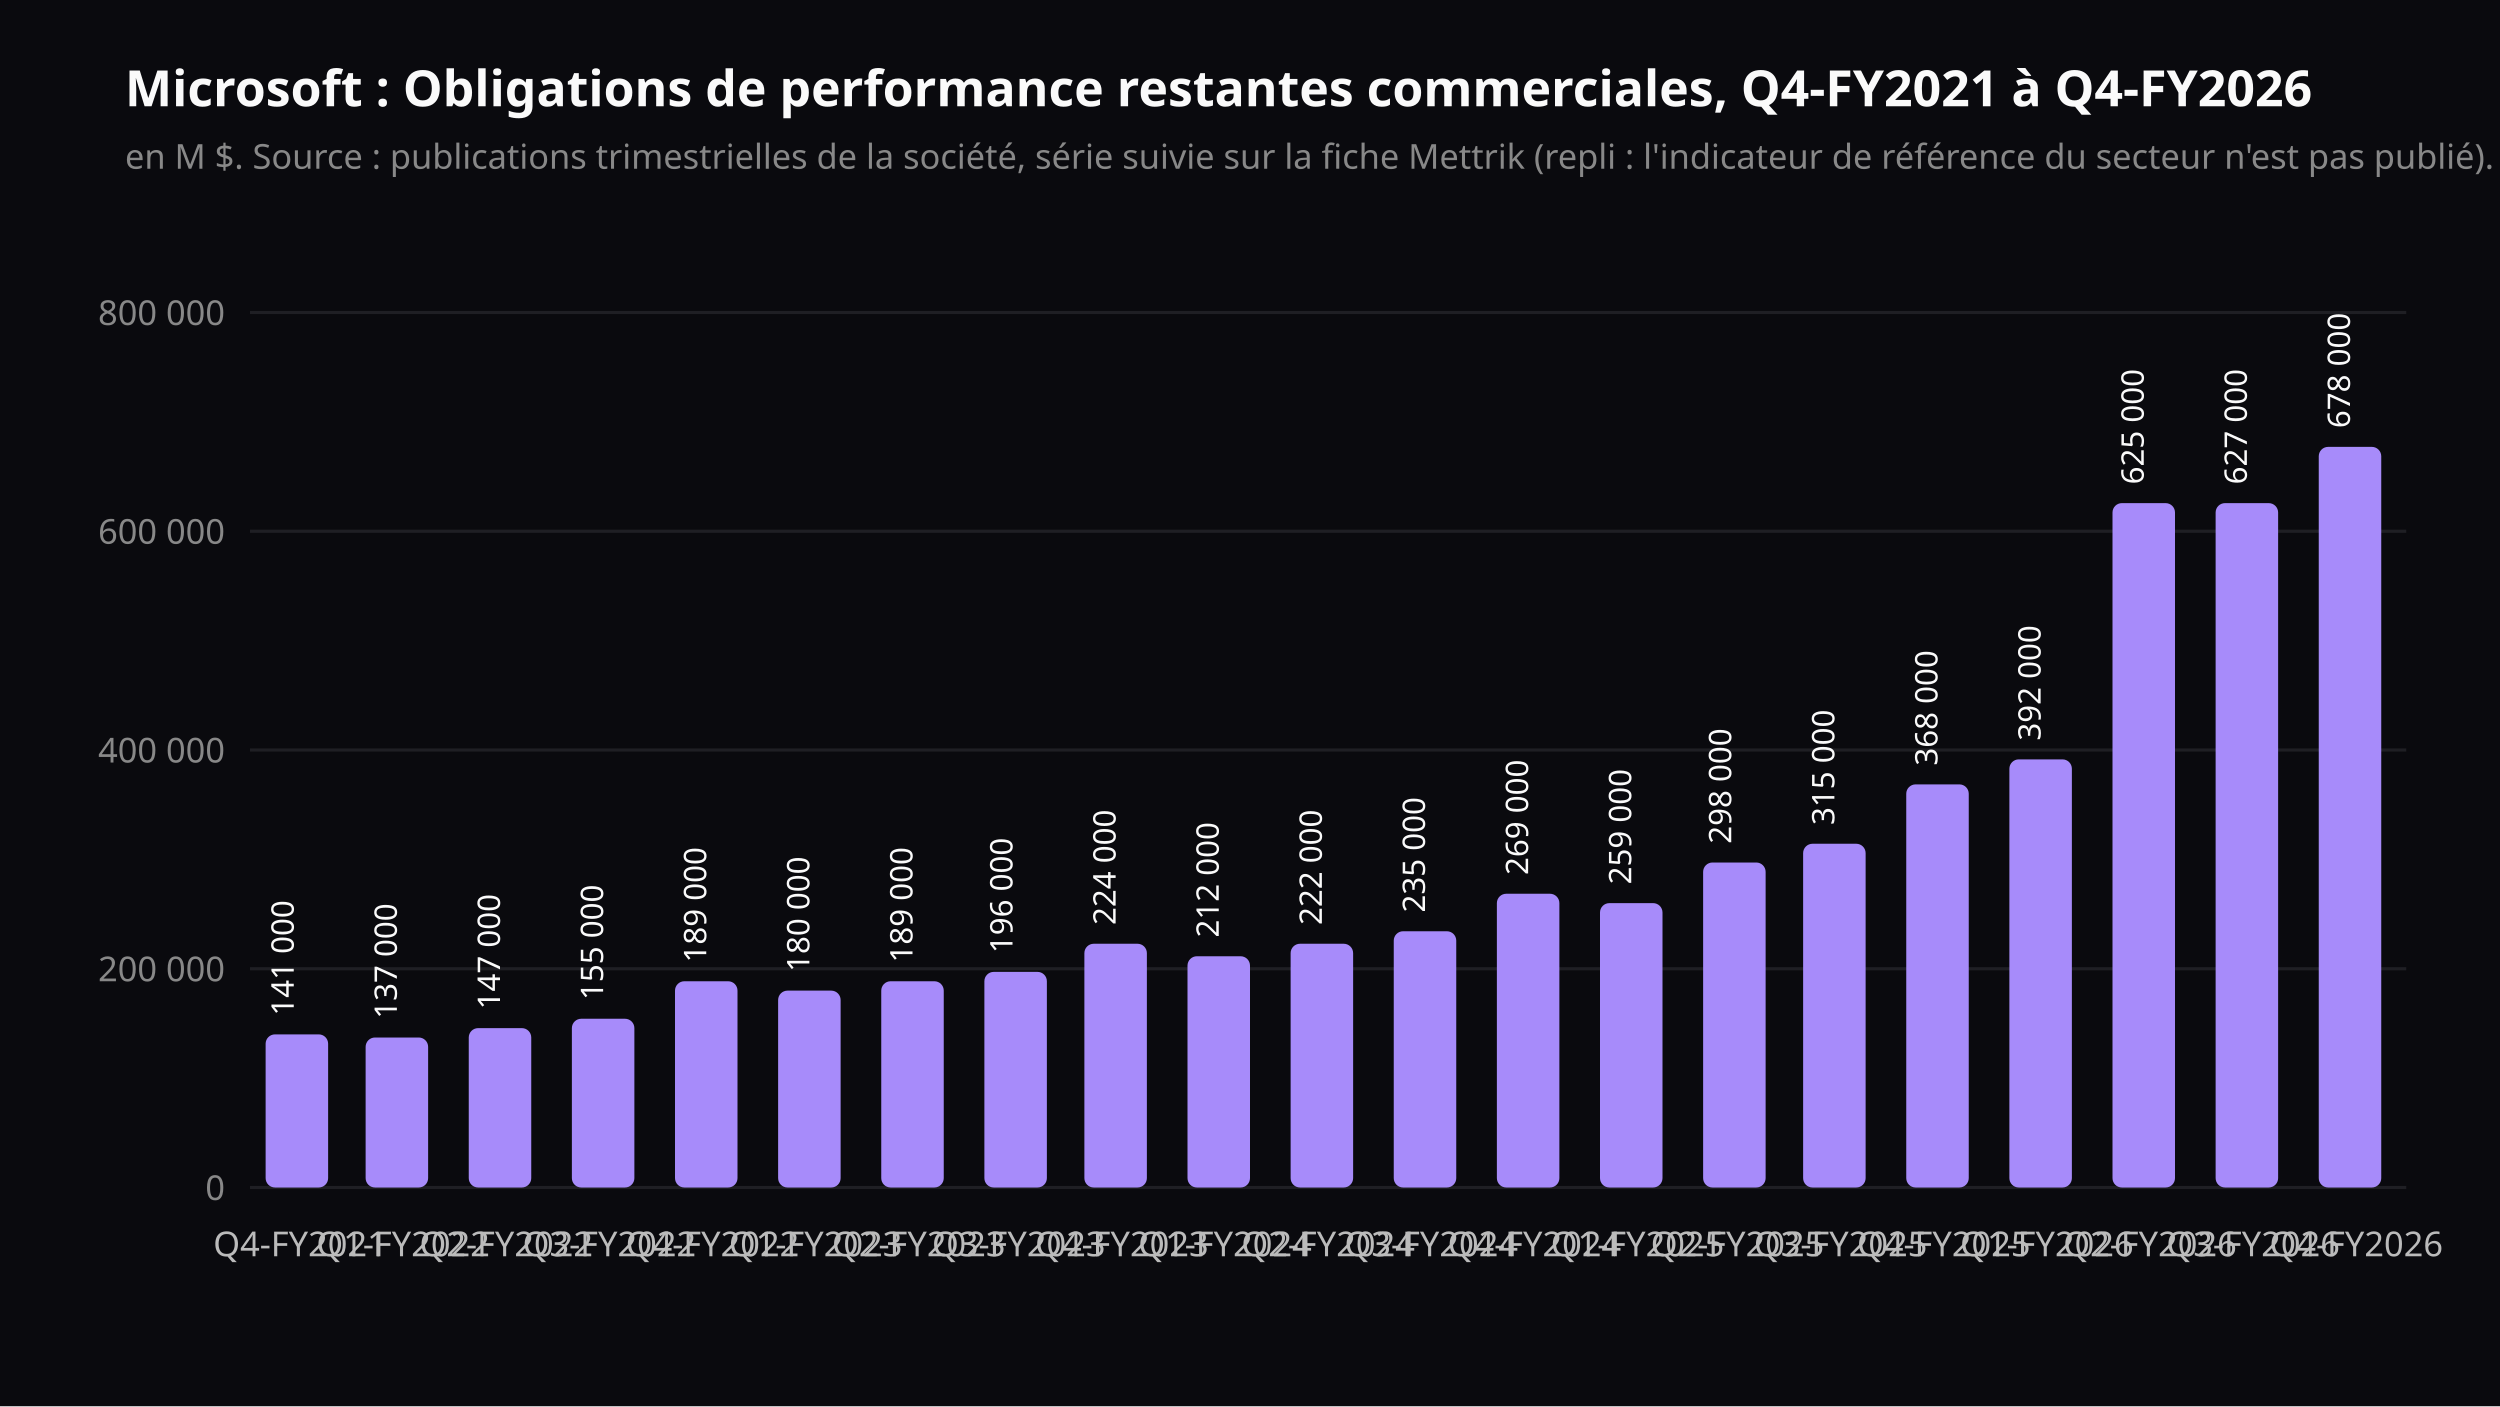
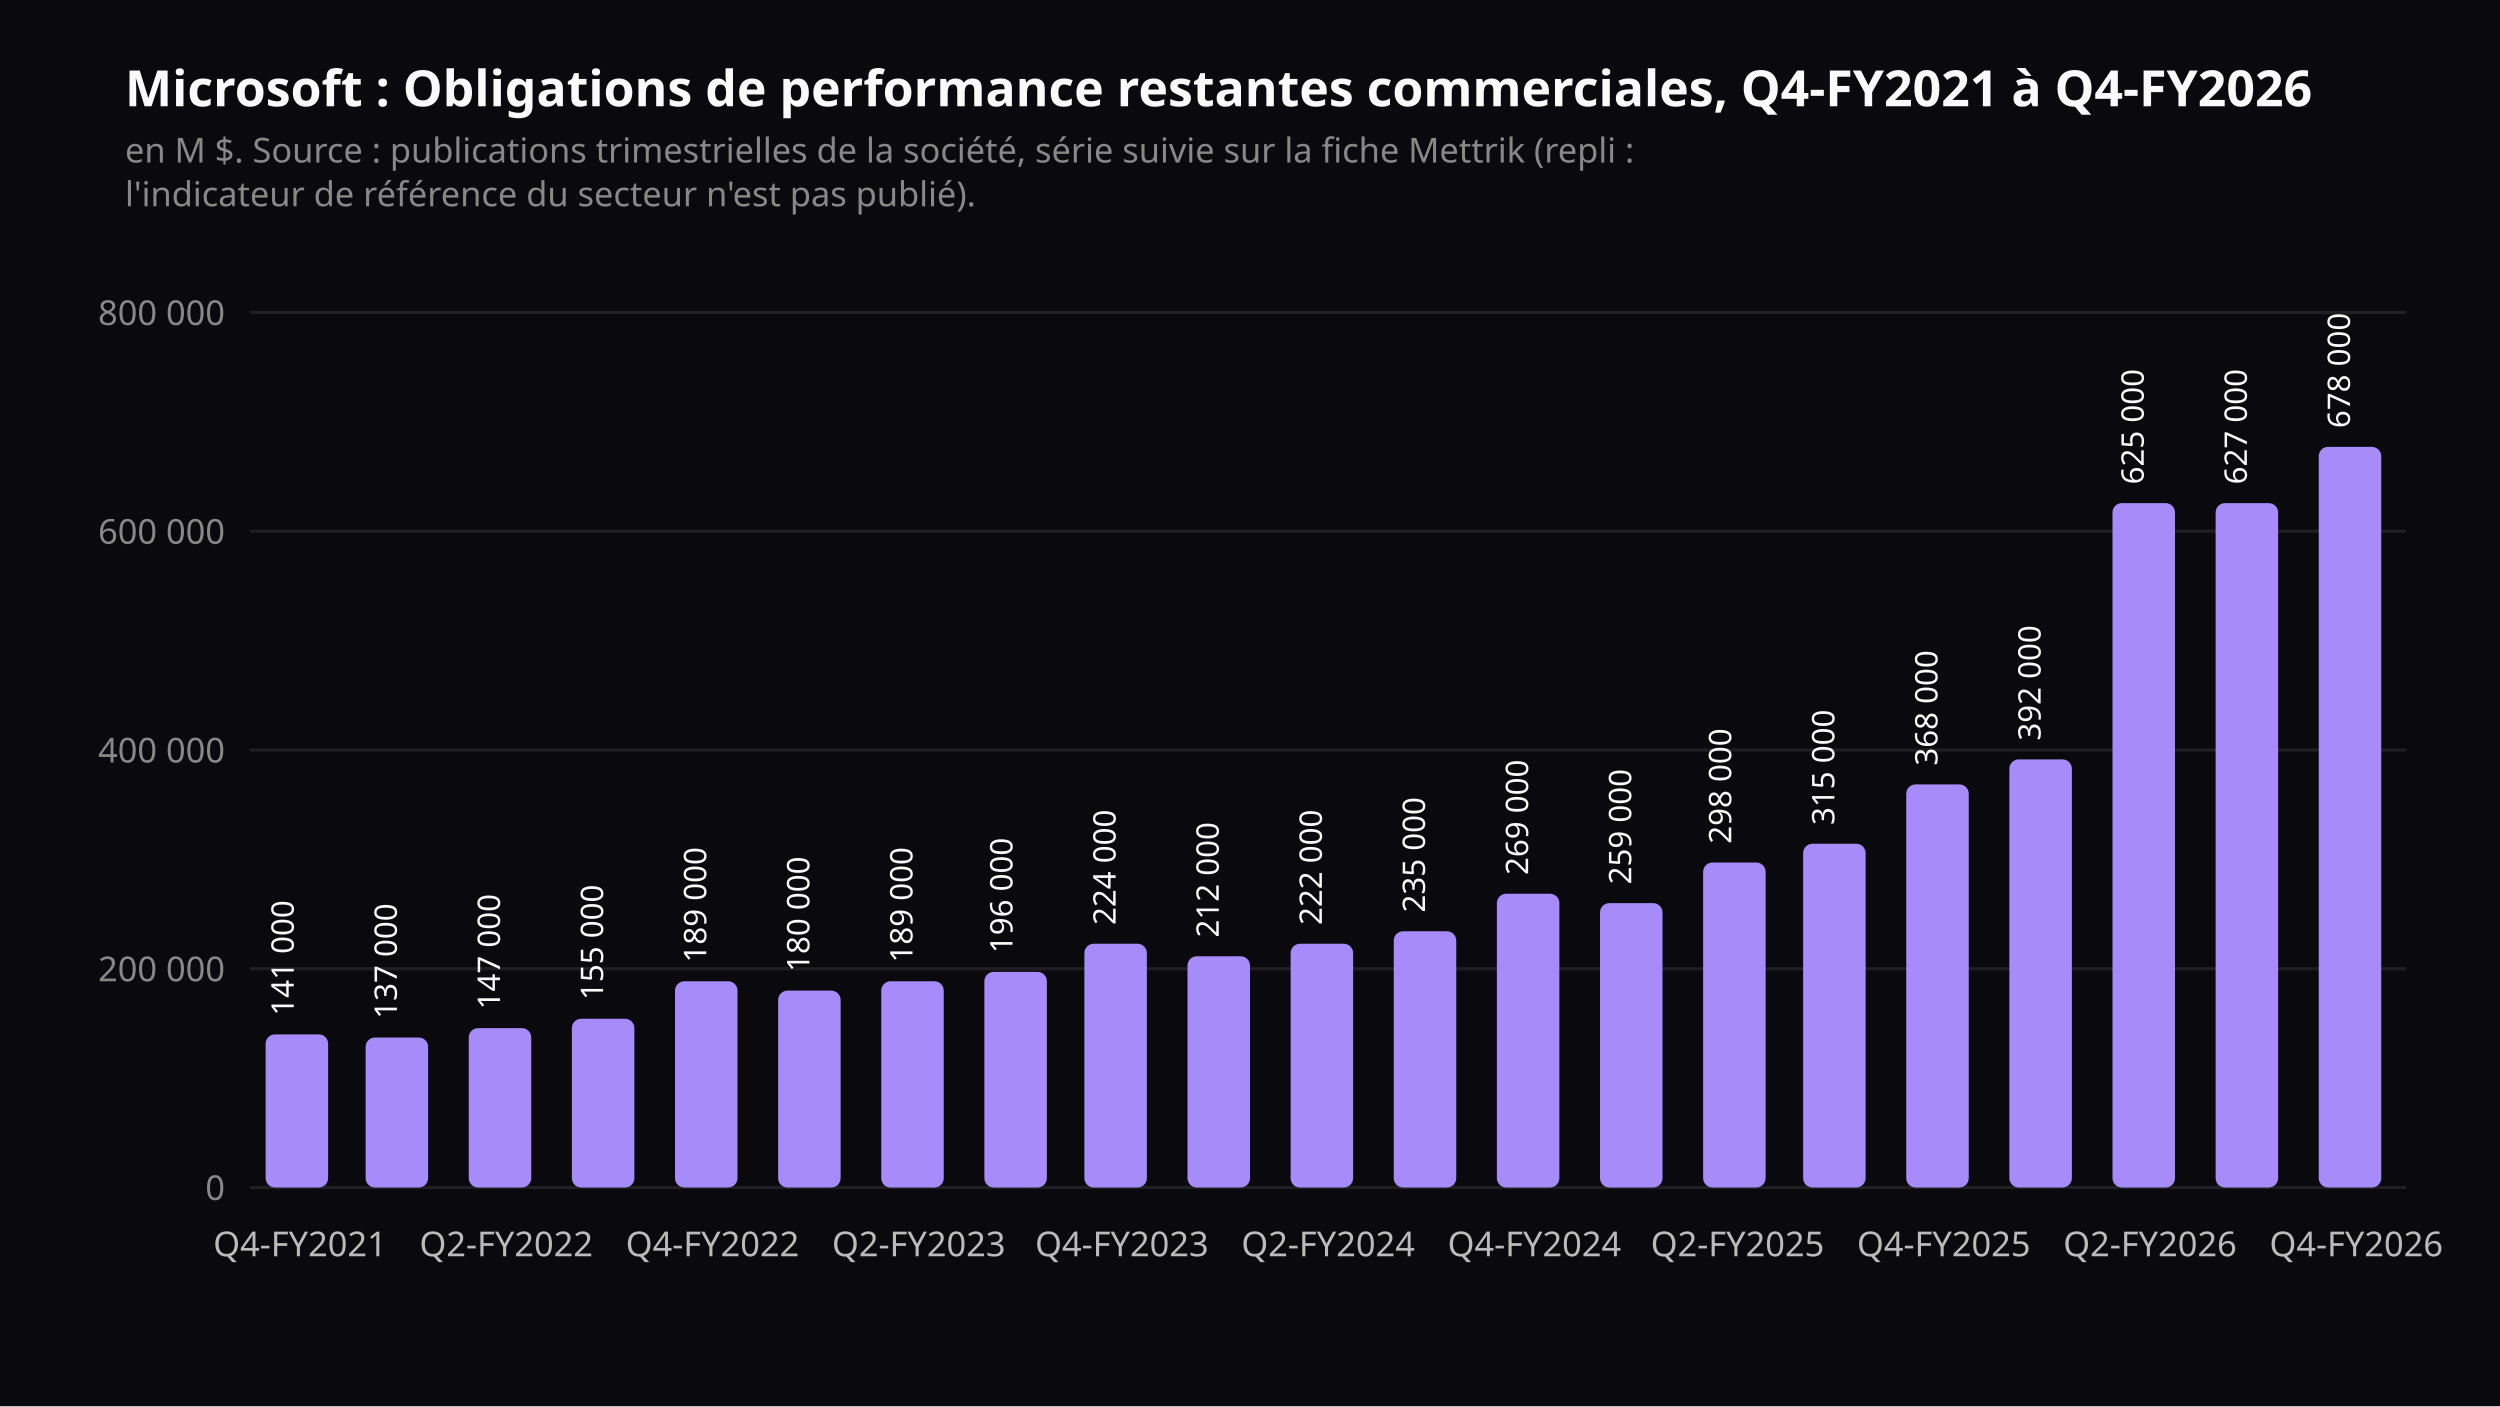
<svg xmlns="http://www.w3.org/2000/svg" viewBox="0 0 800 450" font-family="ui-sans-serif, system-ui">
  <rect width="800" height="450" fill="#0a0a0e" />
  <text x="40" y="34" fill="#fafafa" font-size="16" font-weight="700">Microsoft : Obligations de performance restantes commerciales, Q4-FY2021 à Q4-FY2026</text>
-   <text x="40" y="54" fill="#888" font-size="11">en M $. Source : publications trimestrielles de la société, série suivie sur la fiche Mettrik (repli : l'indicateur de référence du secteur n'est pas publié).</text>
+   <text x="40" y="52" fill="#888" font-size="11">en M $. Source : publications trimestrielles de la société, série suivie sur la fiche Mettrik (repli :</text>
+   <text x="40" y="66" fill="#888" font-size="11">l'indicateur de référence du secteur n'est pas publié).</text>
  <line x1="80" y1="380" x2="770" y2="380" stroke="#1f1f24" stroke-width="1" />
  <text x="72" y="384" text-anchor="end" fill="#888" font-size="11" font-family="ui-monospace">0</text>
  <line x1="80" y1="310" x2="770" y2="310" stroke="#1f1f24" stroke-width="1" />
  <text x="72" y="314" text-anchor="end" fill="#888" font-size="11" font-family="ui-monospace">200 000</text>
  <line x1="80" y1="240" x2="770" y2="240" stroke="#1f1f24" stroke-width="1" />
  <text x="72" y="244" text-anchor="end" fill="#888" font-size="11" font-family="ui-monospace">400 000</text>
  <line x1="80" y1="170" x2="770" y2="170" stroke="#1f1f24" stroke-width="1" />
  <text x="72" y="174" text-anchor="end" fill="#888" font-size="11" font-family="ui-monospace">600 000</text>
  <line x1="80" y1="100" x2="770" y2="100" stroke="#1f1f24" stroke-width="1" />
  <text x="72" y="104" text-anchor="end" fill="#888" font-size="11" font-family="ui-monospace">800 000</text>
  <rect x="85" y="331" width="20" height="49" fill="#a78bfa" rx="3" />
  <text x="94" y="325" text-anchor="start" fill="#fafafa" font-size="10" font-family="ui-monospace" transform="rotate(-90 94 325)">141 000</text>
  <text x="96" y="402" text-anchor="middle" fill="#bbb" font-size="11">Q4-FY2021</text>
  <rect x="117" y="332" width="20" height="48" fill="#a78bfa" rx="3" />
  <text x="127" y="326" text-anchor="start" fill="#fafafa" font-size="10" font-family="ui-monospace" transform="rotate(-90 127 326)">137 000</text>
-   <text x="129" y="402" text-anchor="middle" fill="#bbb" font-size="11">Q1-FY2022</text>
  <rect x="150" y="329" width="20" height="51" fill="#a78bfa" rx="3" />
  <text x="160" y="323" text-anchor="start" fill="#fafafa" font-size="10" font-family="ui-monospace" transform="rotate(-90 160 323)">147 000</text>
  <text x="162" y="402" text-anchor="middle" fill="#bbb" font-size="11">Q2-FY2022</text>
  <rect x="183" y="326" width="20" height="54" fill="#a78bfa" rx="3" />
  <text x="193" y="320" text-anchor="start" fill="#fafafa" font-size="10" font-family="ui-monospace" transform="rotate(-90 193 320)">155 000</text>
-   <text x="195" y="402" text-anchor="middle" fill="#bbb" font-size="11">Q3-FY2022</text>
  <rect x="216" y="314" width="20" height="66" fill="#a78bfa" rx="3" />
  <text x="226" y="308" text-anchor="start" fill="#fafafa" font-size="10" font-family="ui-monospace" transform="rotate(-90 226 308)">189 000</text>
  <text x="228" y="402" text-anchor="middle" fill="#bbb" font-size="11">Q4-FY2022</text>
  <rect x="249" y="317" width="20" height="63" fill="#a78bfa" rx="3" />
  <text x="259" y="311" text-anchor="start" fill="#fafafa" font-size="10" font-family="ui-monospace" transform="rotate(-90 259 311)">180 000</text>
-   <text x="261" y="402" text-anchor="middle" fill="#bbb" font-size="11">Q1-FY2023</text>
  <rect x="282" y="314" width="20" height="66" fill="#a78bfa" rx="3" />
  <text x="292" y="308" text-anchor="start" fill="#fafafa" font-size="10" font-family="ui-monospace" transform="rotate(-90 292 308)">189 000</text>
  <text x="294" y="402" text-anchor="middle" fill="#bbb" font-size="11">Q2-FY2023</text>
  <rect x="315" y="311" width="20" height="69" fill="#a78bfa" rx="3" />
  <text x="324" y="305" text-anchor="start" fill="#fafafa" font-size="10" font-family="ui-monospace" transform="rotate(-90 324 305)">196 000</text>
-   <text x="326" y="402" text-anchor="middle" fill="#bbb" font-size="11">Q3-FY2023</text>
  <rect x="347" y="302" width="20" height="78" fill="#a78bfa" rx="3" />
  <text x="357" y="296" text-anchor="start" fill="#fafafa" font-size="10" font-family="ui-monospace" transform="rotate(-90 357 296)">224 000</text>
  <text x="359" y="402" text-anchor="middle" fill="#bbb" font-size="11">Q4-FY2023</text>
  <rect x="380" y="306" width="20" height="74" fill="#a78bfa" rx="3" />
  <text x="390" y="300" text-anchor="start" fill="#fafafa" font-size="10" font-family="ui-monospace" transform="rotate(-90 390 300)">212 000</text>
-   <text x="392" y="402" text-anchor="middle" fill="#bbb" font-size="11">Q1-FY2024</text>
  <rect x="413" y="302" width="20" height="78" fill="#a78bfa" rx="3" />
  <text x="423" y="296" text-anchor="start" fill="#fafafa" font-size="10" font-family="ui-monospace" transform="rotate(-90 423 296)">222 000</text>
  <text x="425" y="402" text-anchor="middle" fill="#bbb" font-size="11">Q2-FY2024</text>
  <rect x="446" y="298" width="20" height="82" fill="#a78bfa" rx="3" />
  <text x="456" y="292" text-anchor="start" fill="#fafafa" font-size="10" font-family="ui-monospace" transform="rotate(-90 456 292)">235 000</text>
-   <text x="458" y="402" text-anchor="middle" fill="#bbb" font-size="11">Q3-FY2024</text>
  <rect x="479" y="286" width="20" height="94" fill="#a78bfa" rx="3" />
  <text x="489" y="280" text-anchor="start" fill="#fafafa" font-size="10" font-family="ui-monospace" transform="rotate(-90 489 280)">269 000</text>
  <text x="491" y="402" text-anchor="middle" fill="#bbb" font-size="11">Q4-FY2024</text>
  <rect x="512" y="289" width="20" height="91" fill="#a78bfa" rx="3" />
  <text x="522" y="283" text-anchor="start" fill="#fafafa" font-size="10" font-family="ui-monospace" transform="rotate(-90 522 283)">259 000</text>
-   <text x="524" y="402" text-anchor="middle" fill="#bbb" font-size="11">Q1-FY2025</text>
  <rect x="545" y="276" width="20" height="104" fill="#a78bfa" rx="3" />
  <text x="554" y="270" text-anchor="start" fill="#fafafa" font-size="10" font-family="ui-monospace" transform="rotate(-90 554 270)">298 000</text>
  <text x="556" y="402" text-anchor="middle" fill="#bbb" font-size="11">Q2-FY2025</text>
  <rect x="577" y="270" width="20" height="110" fill="#a78bfa" rx="3" />
  <text x="587" y="264" text-anchor="start" fill="#fafafa" font-size="10" font-family="ui-monospace" transform="rotate(-90 587 264)">315 000</text>
-   <text x="589" y="402" text-anchor="middle" fill="#bbb" font-size="11">Q3-FY2025</text>
  <rect x="610" y="251" width="20" height="129" fill="#a78bfa" rx="3" />
  <text x="620" y="245" text-anchor="start" fill="#fafafa" font-size="10" font-family="ui-monospace" transform="rotate(-90 620 245)">368 000</text>
  <text x="622" y="402" text-anchor="middle" fill="#bbb" font-size="11">Q4-FY2025</text>
  <rect x="643" y="243" width="20" height="137" fill="#a78bfa" rx="3" />
  <text x="653" y="237" text-anchor="start" fill="#fafafa" font-size="10" font-family="ui-monospace" transform="rotate(-90 653 237)">392 000</text>
-   <text x="655" y="402" text-anchor="middle" fill="#bbb" font-size="11">Q1-FY2026</text>
  <rect x="676" y="161" width="20" height="219" fill="#a78bfa" rx="3" />
  <text x="686" y="155" text-anchor="start" fill="#fafafa" font-size="10" font-family="ui-monospace" transform="rotate(-90 686 155)">625 000</text>
  <text x="688" y="402" text-anchor="middle" fill="#bbb" font-size="11">Q2-FY2026</text>
  <rect x="709" y="161" width="20" height="219" fill="#a78bfa" rx="3" />
  <text x="719" y="155" text-anchor="start" fill="#fafafa" font-size="10" font-family="ui-monospace" transform="rotate(-90 719 155)">627 000</text>
-   <text x="721" y="402" text-anchor="middle" fill="#bbb" font-size="11">Q3-FY2026</text>
  <rect x="742" y="143" width="20" height="237" fill="#a78bfa" rx="3" />
  <text x="752" y="137" text-anchor="start" fill="#fafafa" font-size="10" font-family="ui-monospace" transform="rotate(-90 752 137)">678 000</text>
  <text x="754" y="402" text-anchor="middle" fill="#bbb" font-size="11">Q4-FY2026</text>
</svg>
